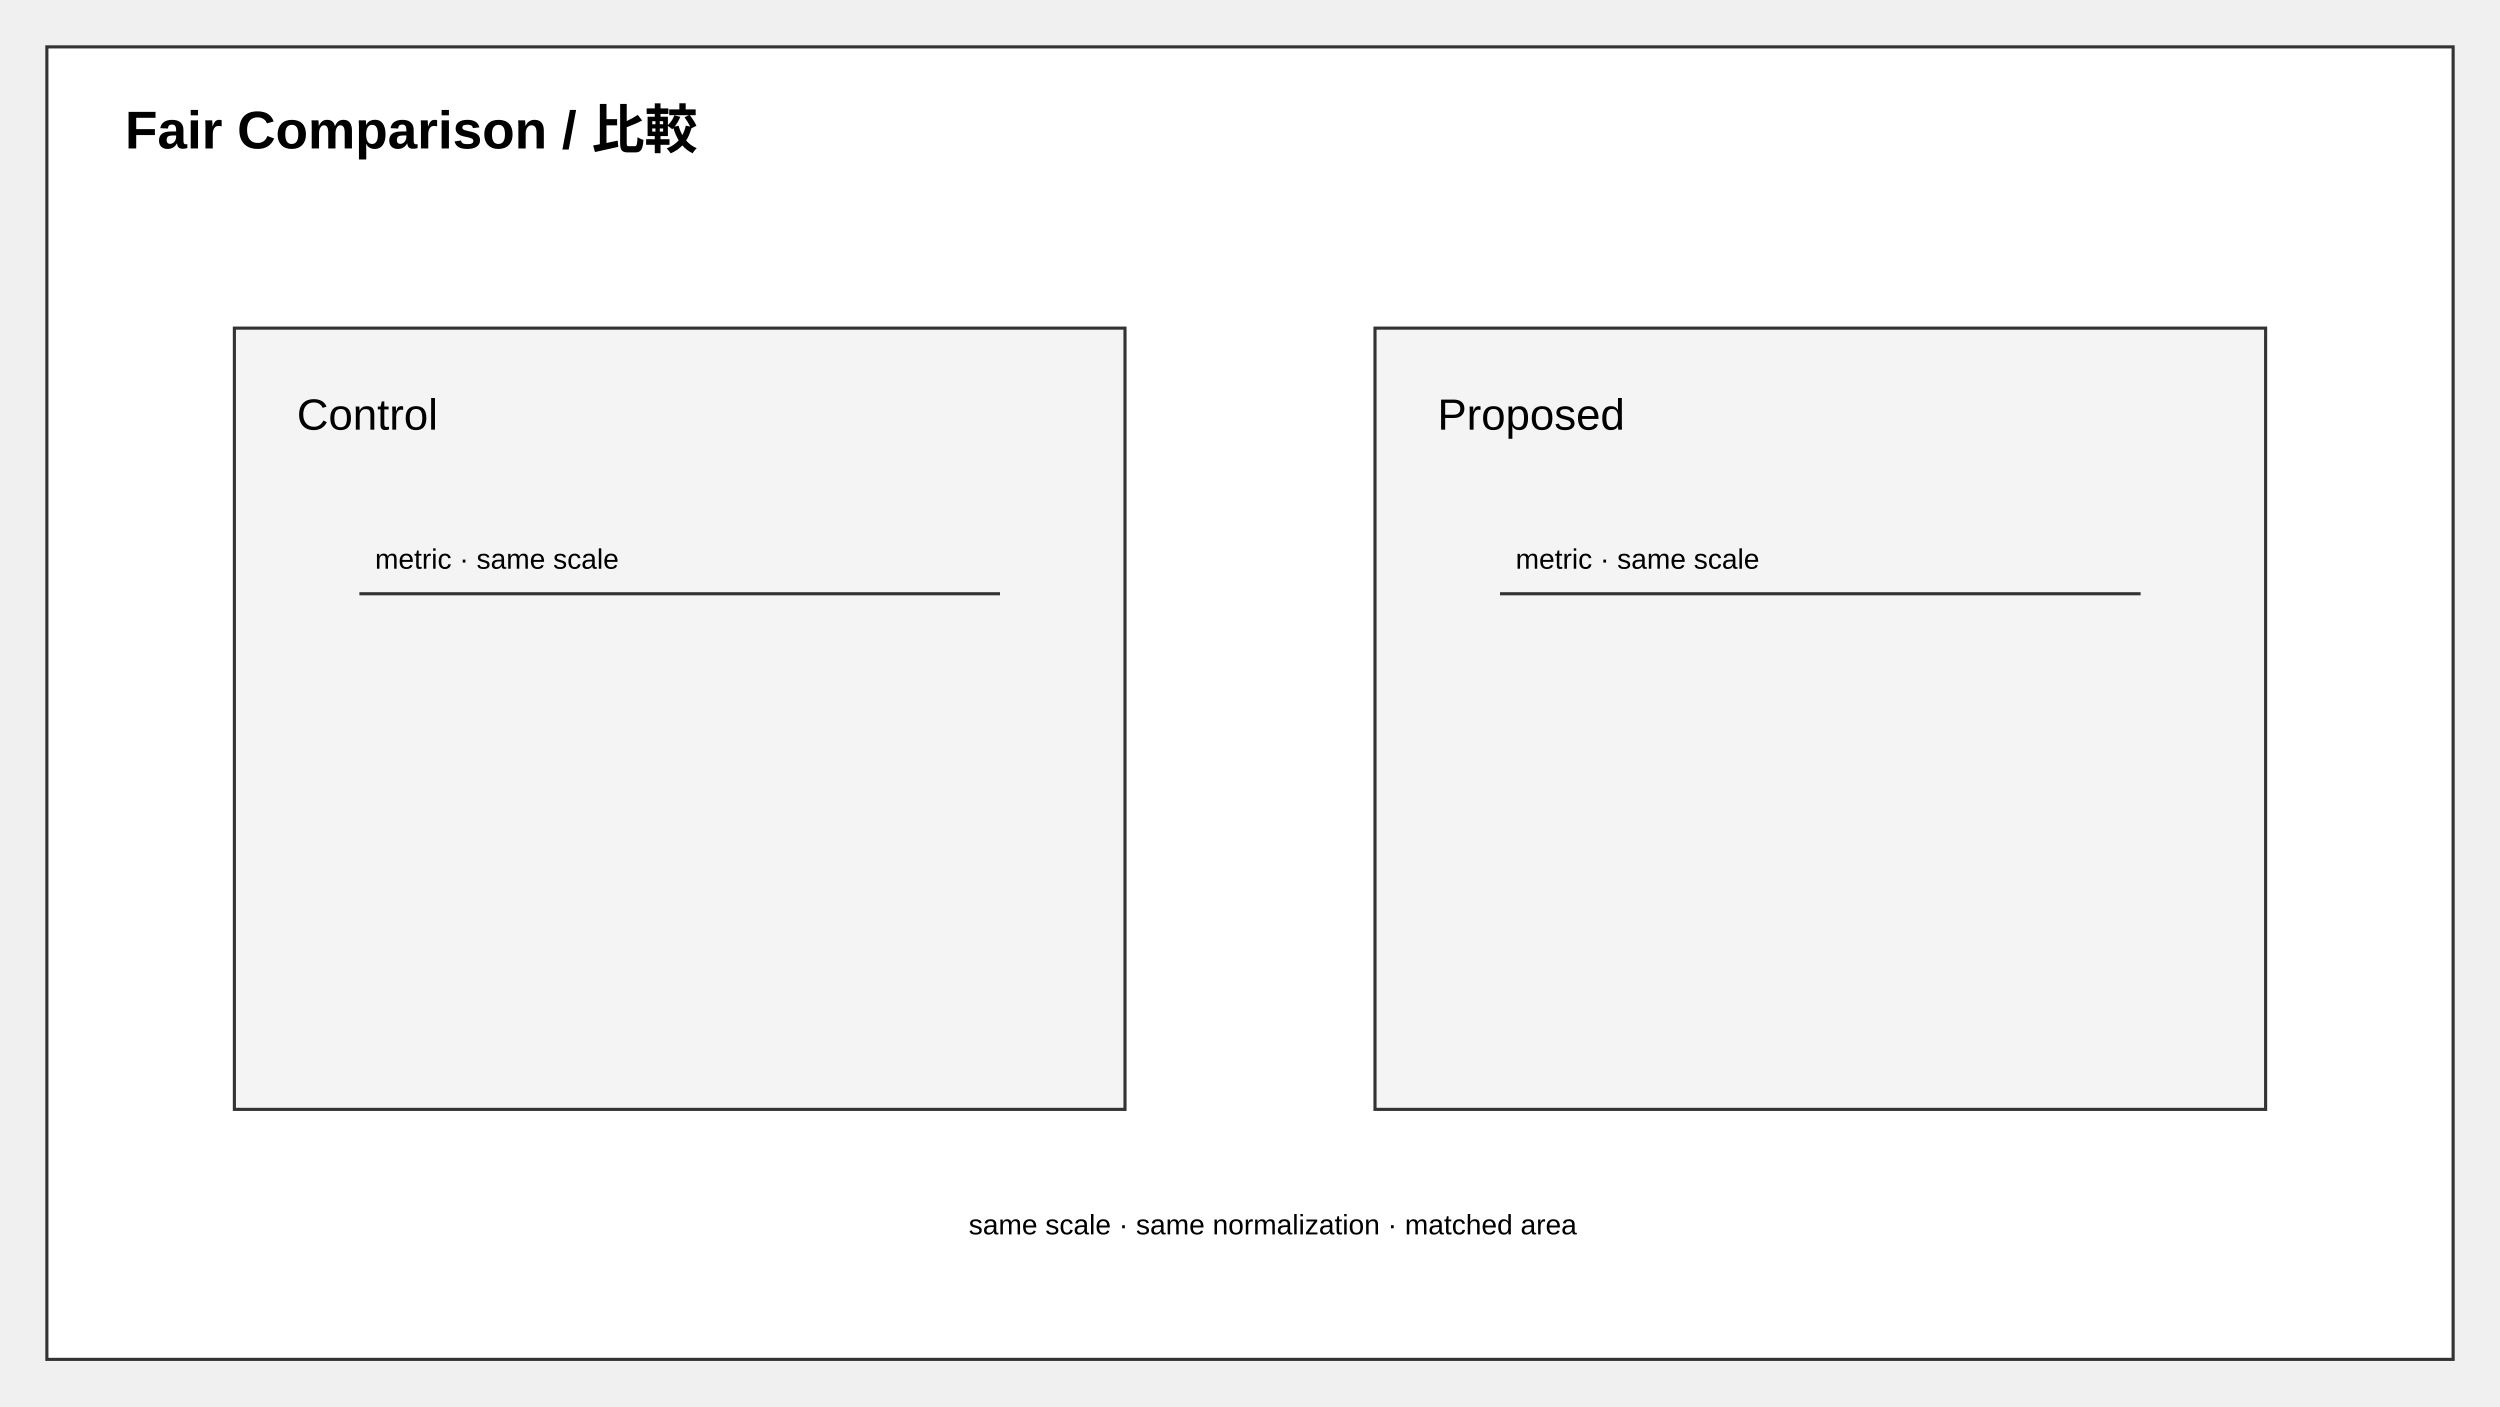
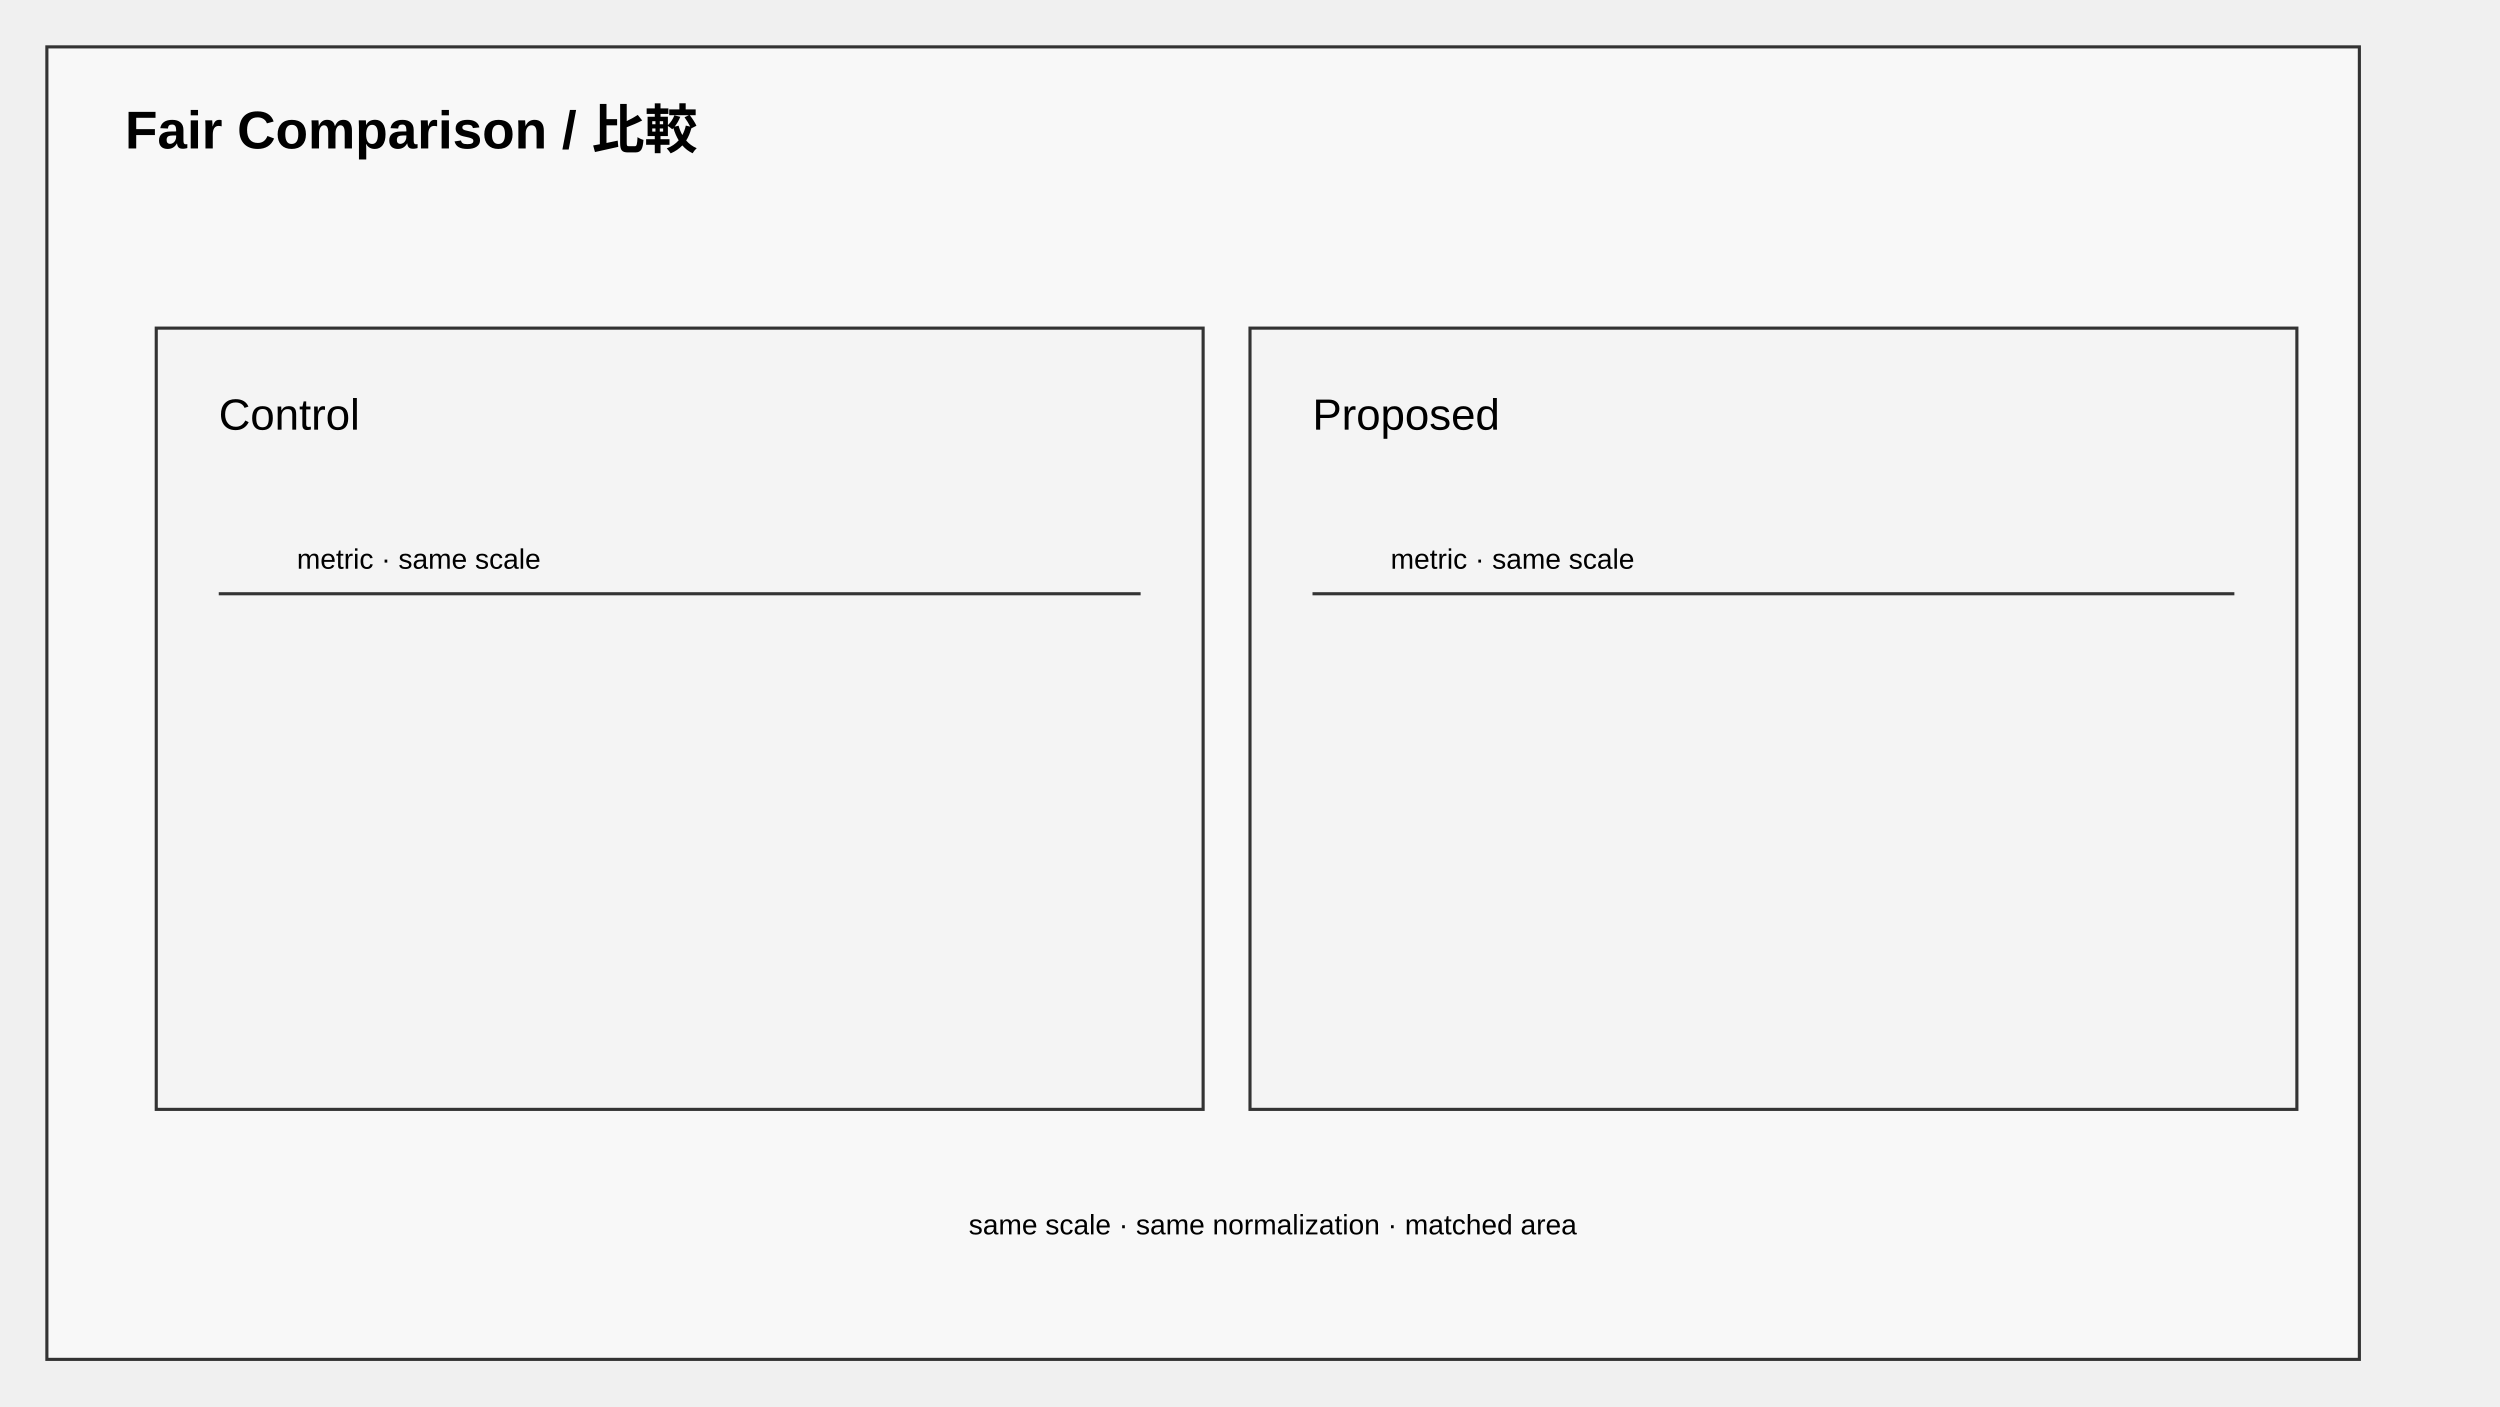
<svg xmlns="http://www.w3.org/2000/svg" data-thesis-figure-id="FIG008" data-thesis-svg-version="1.0.0" data-visual-class="fair_comparison" viewBox="0 0 1600 900">
  <defs>
    <marker data-semantic-role="arrow" id="obj-arrow" markerHeight="8" markerWidth="8" orient="auto" refX="7" refY="4">
-       <path d="M 0 0 L 8 4 L 0 8 Z" data-semantic-role="branch" fill="#333333" id="obj-arrow-path" />
+       <path d="M 0 0 L 8 4 L 0 8 Z" data-semantic-role="branch" fill="#000000" id="obj-arrow-path" />
    </marker>
  </defs>
  <g data-semantic-role="container" id="obj-frame">
-     <rect data-semantic-role="panel" fill="#ffffff" height="840" id="obj-canvas" stroke="#333333" stroke-width="2" width="1540" x="30" y="30" />
+     <rect data-semantic-role="panel" fill="#f8f8f8" height="840" id="obj-canvas" stroke="#333333" stroke-width="2" width="1480" x="30" y="30" />
  </g>
  <text data-semantic-role="title" font-family="Arial" font-size="34" font-weight="bold" id="obj-title" x="80" y="95">Fair Comparison / 比較</text>
-   <rect data-semantic-role="panel" fill="#f4f4f4" height="500" id="obj-panel-control" stroke="#333333" stroke-width="2" width="570" x="150" y="210" />
-   <text data-semantic-role="control" font-family="Arial" font-size="28" id="obj-side-control" x="190" y="275">Control</text>
-   <line data-semantic-role="connector" id="obj-metric-control-0" stroke="#333333" stroke-width="2" x1="230" x2="640" y1="380" y2="380" />
-   <text data-semantic-role="label" font-family="Arial" font-size="18" id="obj-metric-label-control-0" x="240" y="364">metric · same scale</text>
-   <rect data-semantic-role="panel" fill="#f4f4f4" height="500" id="obj-panel-proposed" stroke="#333333" stroke-width="2" width="570" x="880" y="210" />
-   <text data-semantic-role="proposed" font-family="Arial" font-size="28" id="obj-side-proposed" x="920" y="275">Proposed</text>
-   <line data-semantic-role="connector" id="obj-metric-proposed-0" stroke="#333333" stroke-width="2" x1="960" x2="1370" y1="380" y2="380" />
-   <text data-semantic-role="label" font-family="Arial" font-size="18" id="obj-metric-label-proposed-0" x="970" y="364">metric · same scale</text>
+   <rect data-semantic-role="panel" fill="#f4f4f4" height="500" id="obj-panel-control" stroke="#333333" stroke-width="2" width="670" x="100" y="210" />
+   <text data-semantic-role="control" font-family="Arial" font-size="28" id="obj-side-control" x="140" y="275">Control</text>
+   <line data-semantic-role="connector" id="obj-metric-control-0" stroke="#333333" stroke-width="2" x1="140" x2="730" y1="380" y2="380" />
+   <text data-semantic-role="label" font-family="Arial" font-size="18" id="obj-metric-label-control-0" x="190" y="364">metric · same scale</text>
+   <rect data-semantic-role="panel" fill="#f4f4f4" height="500" id="obj-panel-proposed" stroke="#333333" stroke-width="2" width="670" x="800" y="210" />
+   <text data-semantic-role="proposed" font-family="Arial" font-size="28" id="obj-side-proposed" x="840" y="275">Proposed</text>
+   <line data-semantic-role="connector" id="obj-metric-proposed-0" stroke="#333333" stroke-width="2" x1="840" x2="1430" y1="380" y2="380" />
+   <text data-semantic-role="label" font-family="Arial" font-size="18" id="obj-metric-label-proposed-0" x="890" y="364">metric · same scale</text>
  <text data-semantic-role="annotation" font-family="Arial" font-size="18" id="obj-normalization" x="620" y="790">same scale · same normalization · matched area</text>
</svg>
